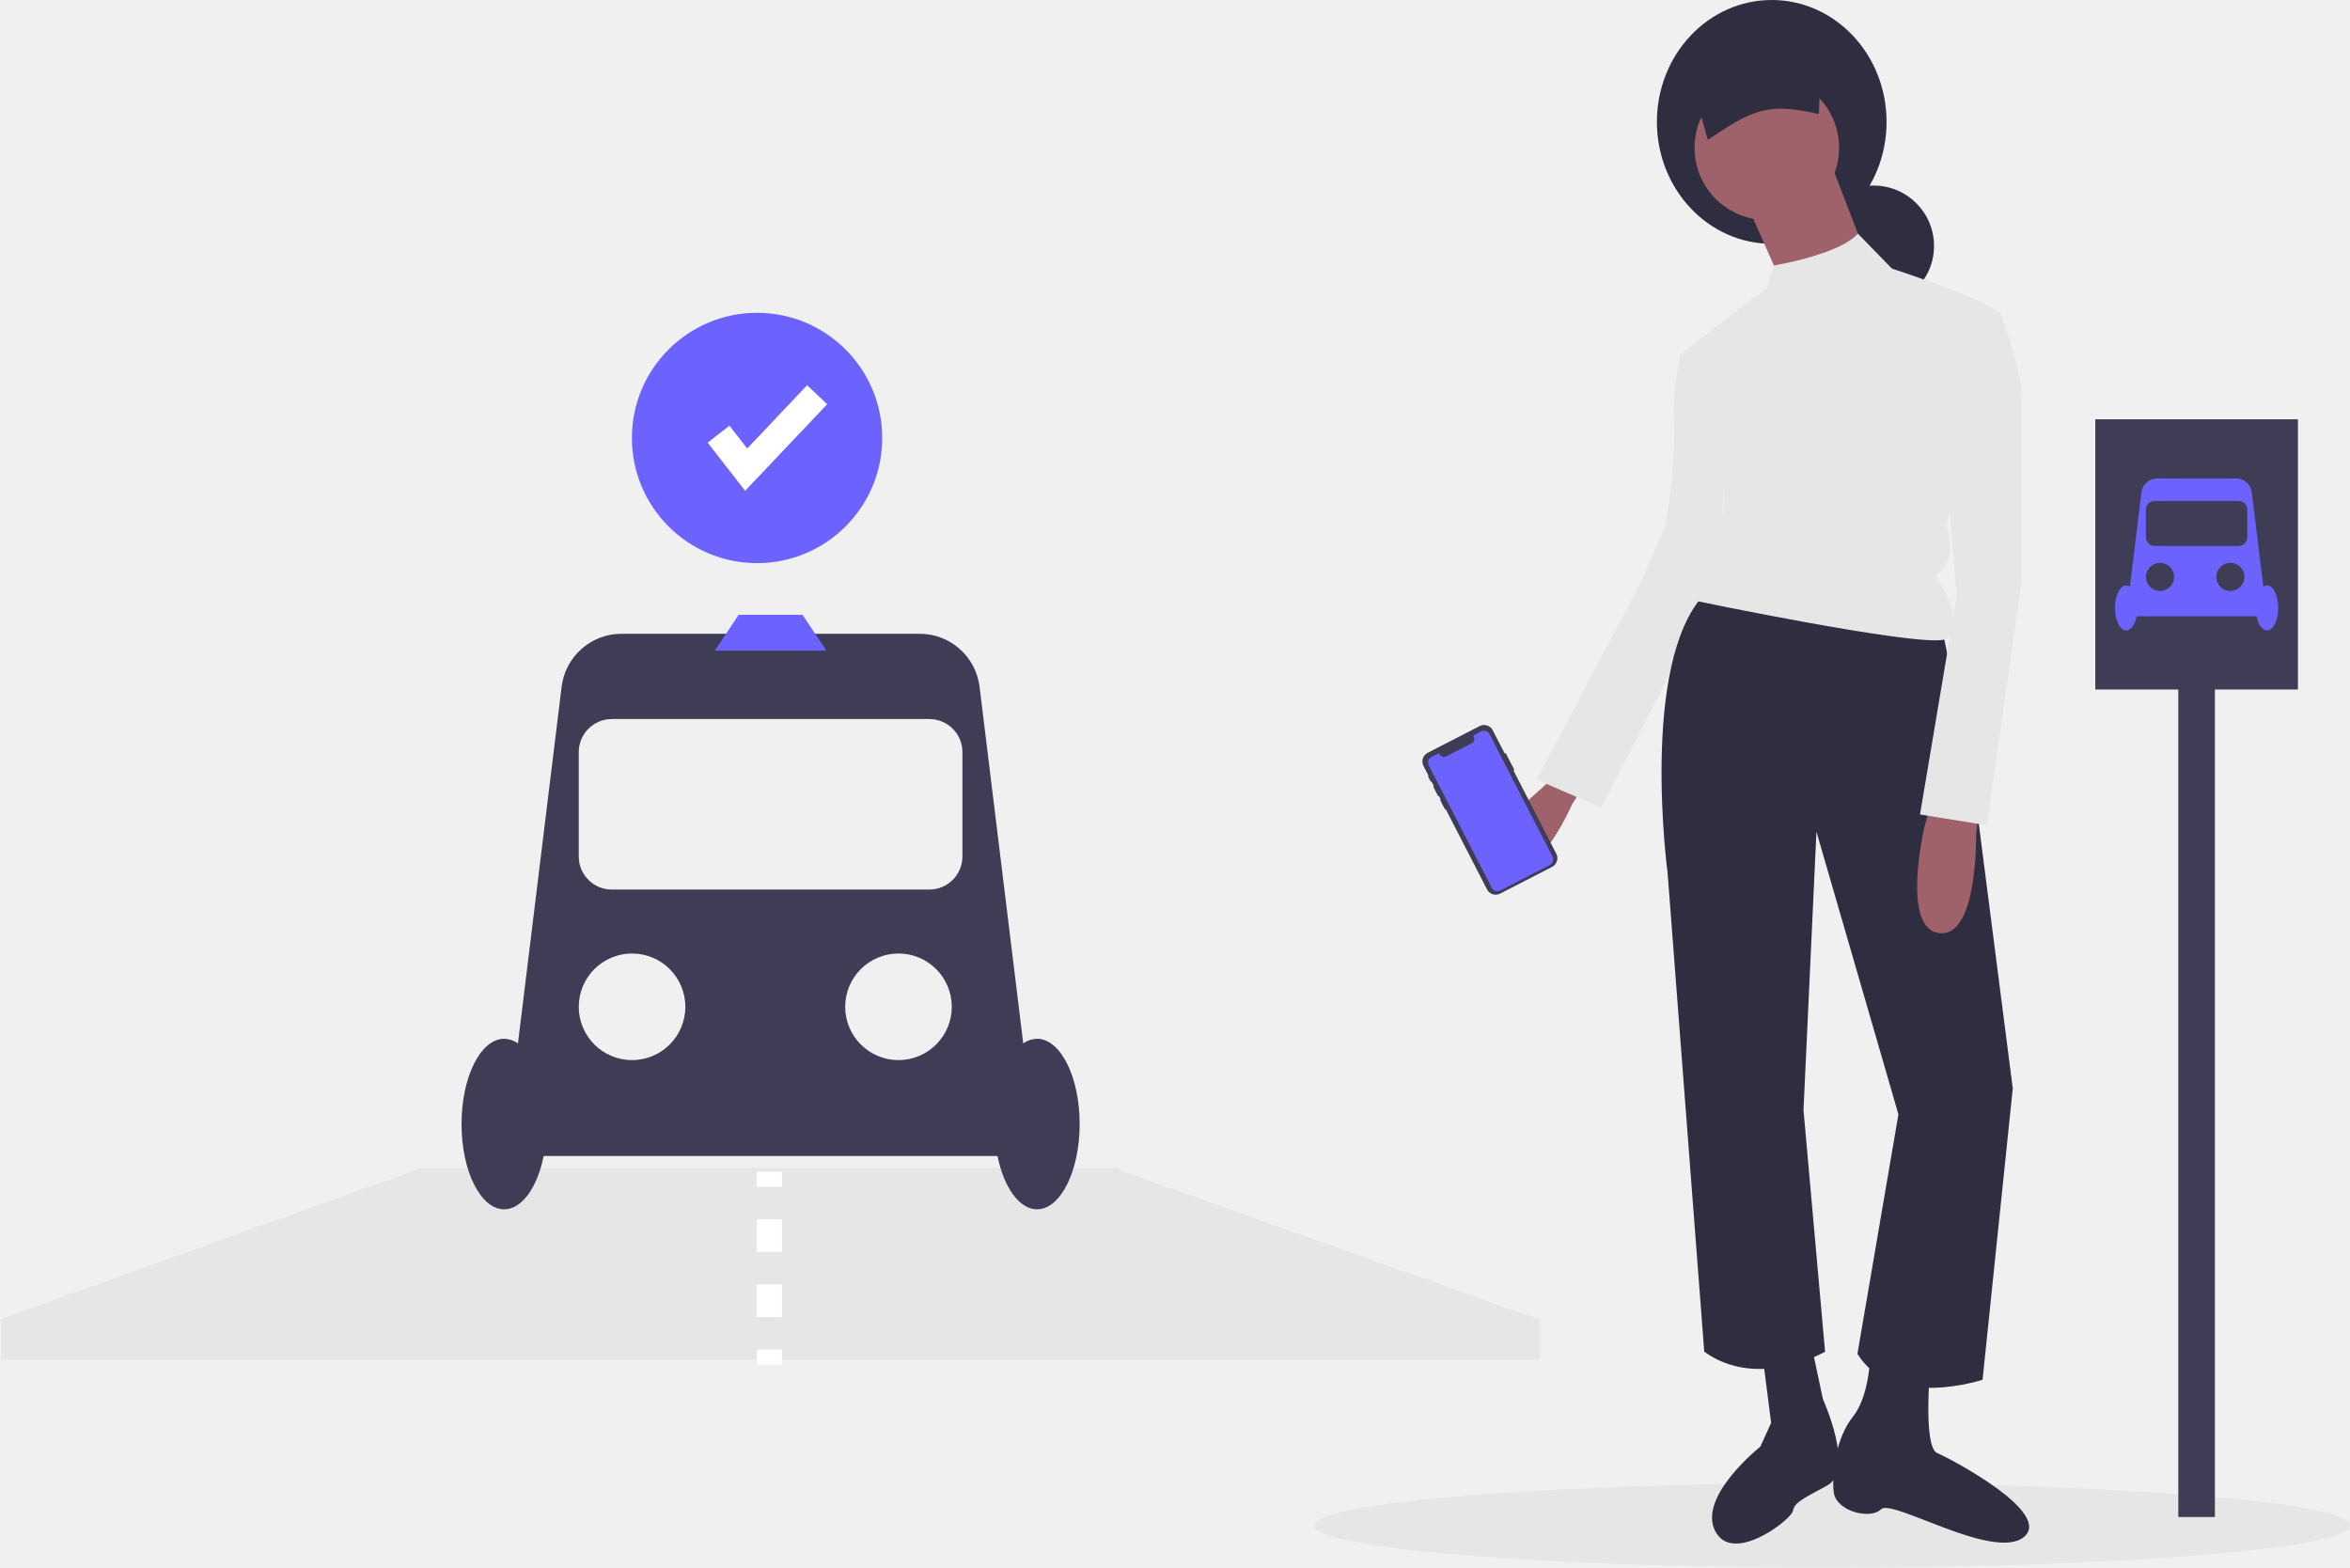
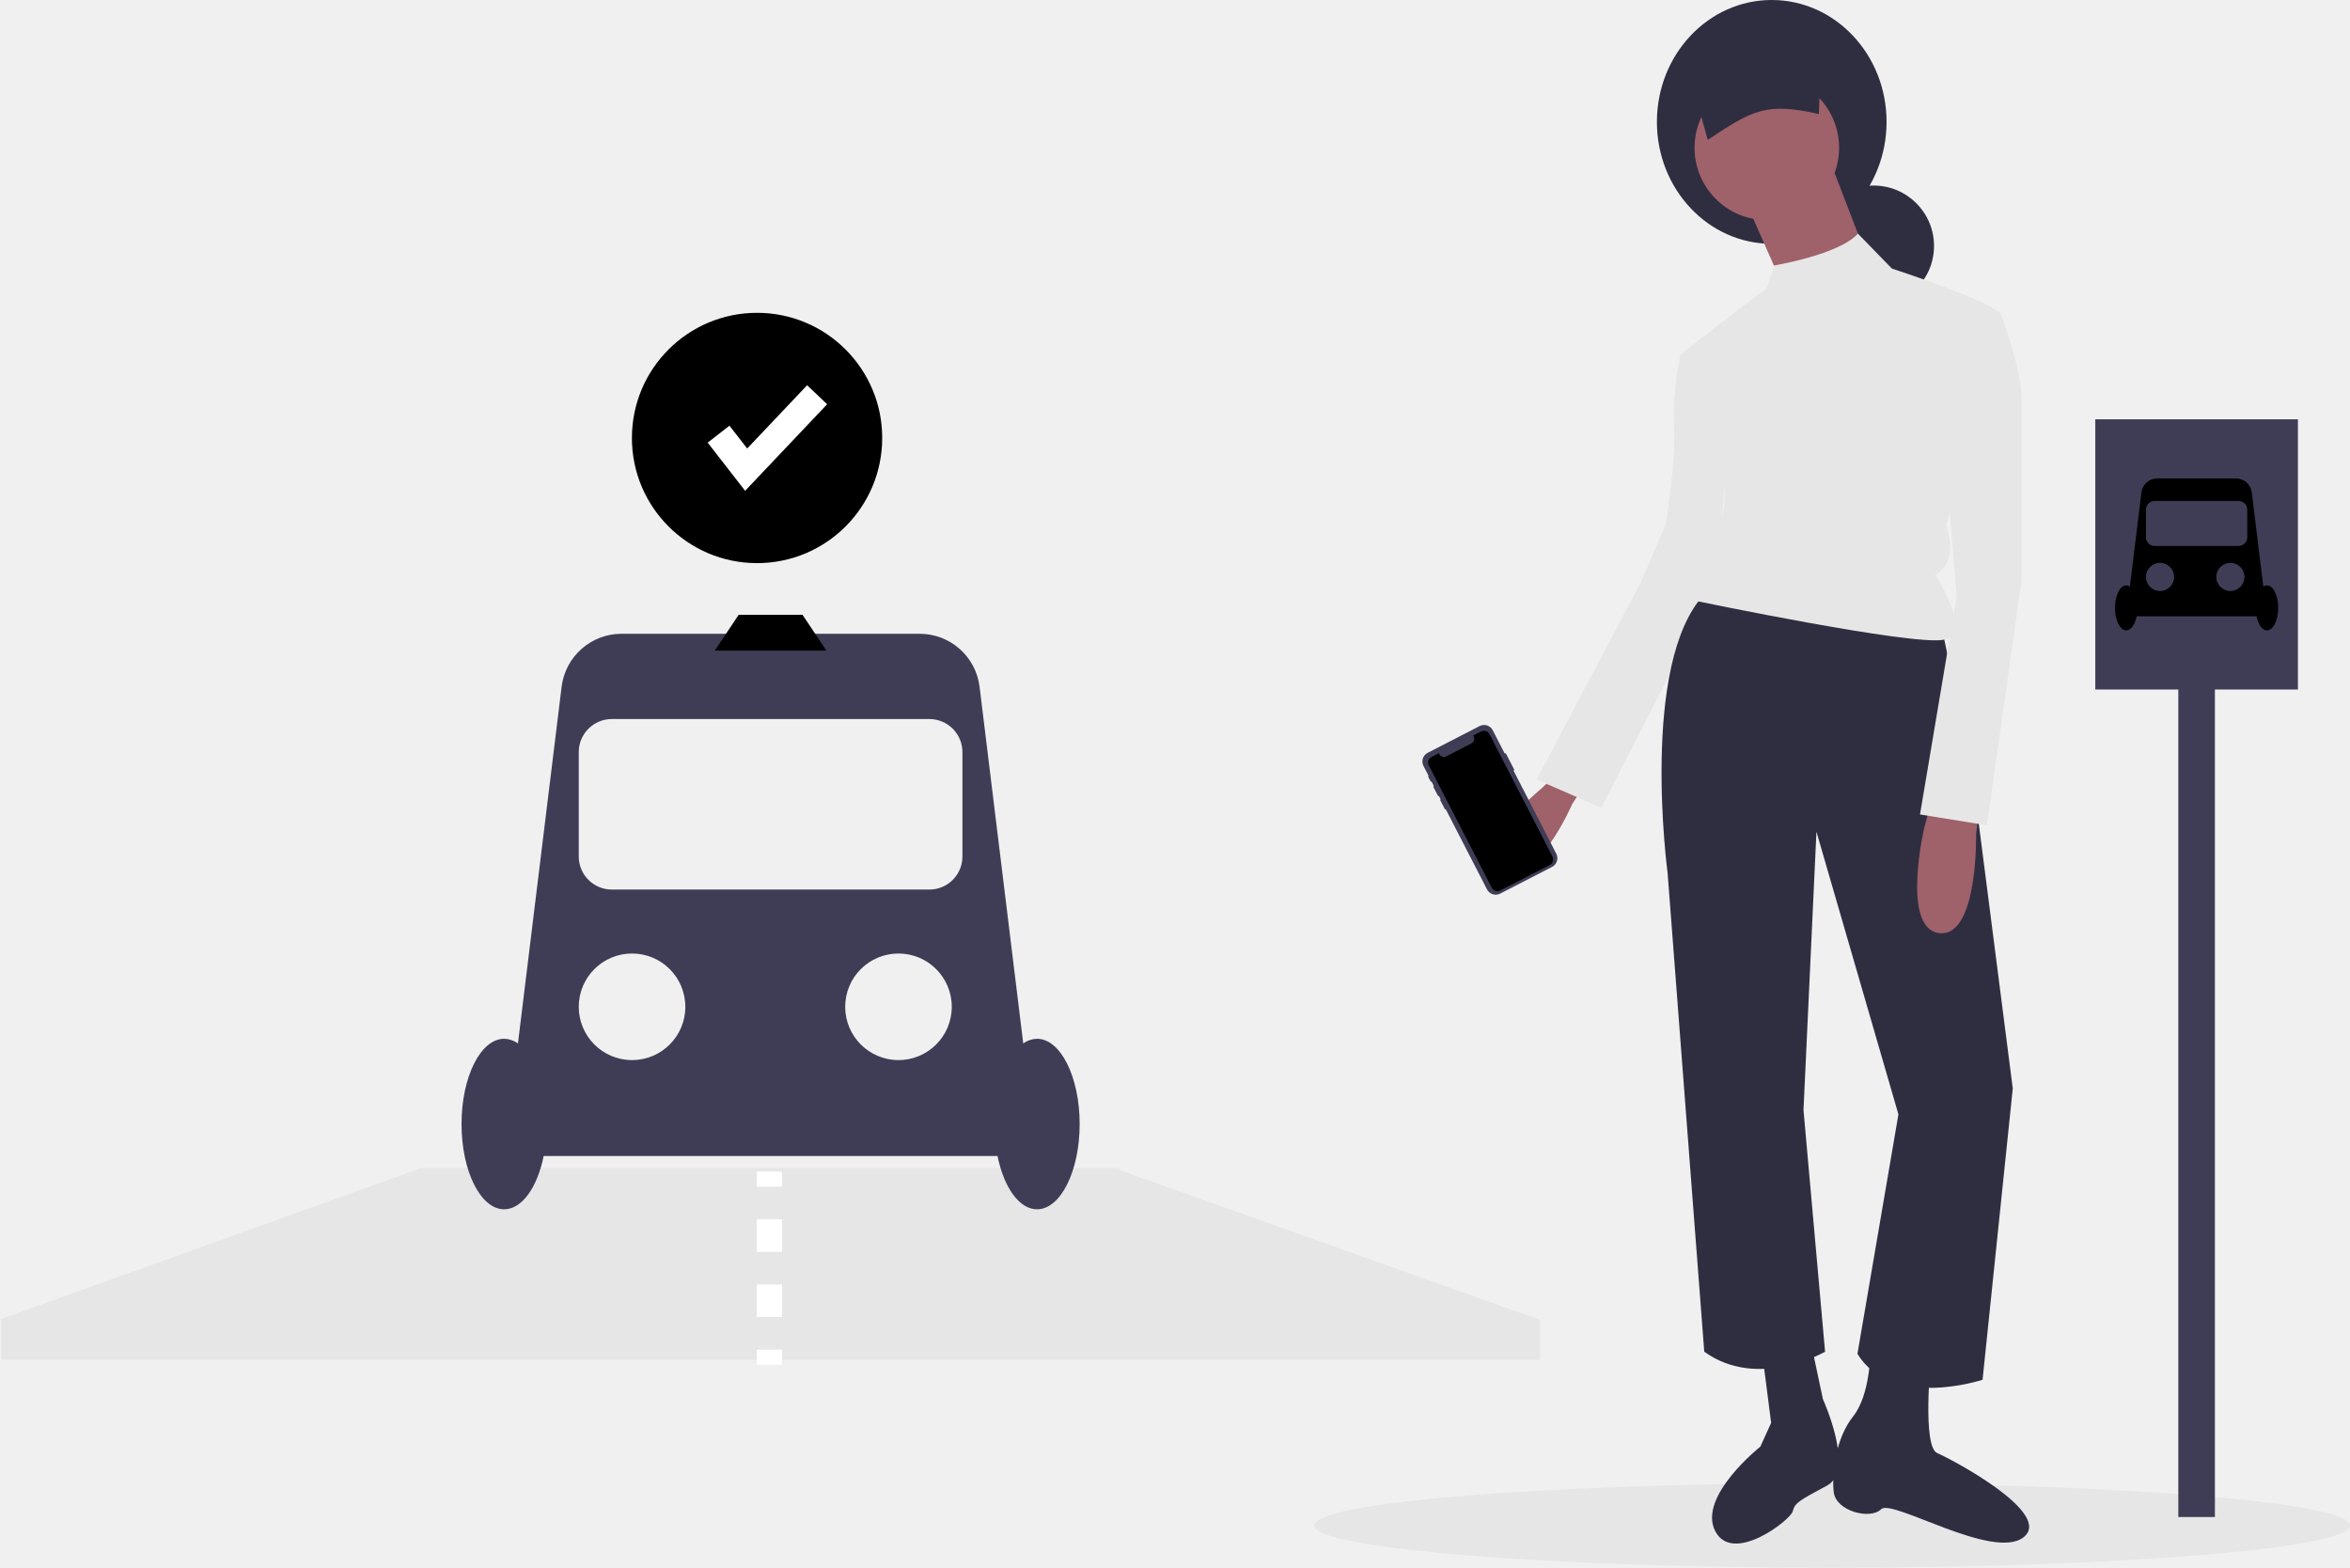
<svg xmlns="http://www.w3.org/2000/svg" id="b0b64fd3-593b-4f14-838d-bde553553324" data-name="Layer 1" width="888" height="592.354" viewBox="0 0 888 592.354">
  <polygon points="581.456 498.527 423.119 442.132 423.119 441.335 420.882 441.335 159.252 441.335 159.185 441.335 0 498.527 0.458 498.527 0.458 513.778 581.914 513.778 581.914 498.527 581.456 498.527" fill="#e6e6e6" />
  <ellipse cx="692.31" cy="576.401" rx="195.69" ry="15.953" fill="#e6e6e6" />
  <path d="M748.042,442.773l-9.807,9.198s-26.573,21.669-14.239,29.618,26.086-23.923,26.086-23.923l5.299-8.223Z" transform="translate(-156 -153.823)" fill="#9f616a" />
  <path d="M804.884,284.667l-13.859,3.261s-3.261,13.859-2.446,26.903-3.191,37.252-3.191,37.252l-9.398,21.858-39.351,74.447,24.461,10.635,43.783-85.496,4.076-54.62Z" transform="translate(-156 -153.823)" fill="#e6e6e6" />
  <ellipse cx="669.489" cy="46.06" rx="43.39" ry="46.06" fill="#2f2e41" />
  <circle cx="707.988" cy="92.936" r="22.826" fill="#2f2e41" />
  <polygon points="692.091 62.365 704.319 94.159 673.341 107.203 670.621 101.038 661.112 79.485 692.091 62.365" fill="#9f616a" />
  <path d="M889.668,390.647l11.413,53.805,15.489,120.654L905.157,675.162s-34.24,11.413-47.283-9.783l15.489-90.49L842.384,468.094,837.493,573.259l8.152,91.306s-25.272,14.674-45.653,0l-13.859-180.981s-10.598-79.077,13.859-105.165Z" transform="translate(-156 -153.823)" fill="#2f2e41" />
  <circle cx="667.634" cy="55.843" r="27.31" fill="#9f616a" />
  <path d="M823.634,262.656l2.671-8.512s24.604-4.053,31.755-12.037l12.858,13.212s35.055,11.413,39.946,16.305-19.566,80.708-19.566,80.708,5.707,13.044-4.076,18.75c0,0,14.674,22.011,3.261,24.457s-93.751-14.674-93.751-14.674-5.707-9.783,7.337-13.859c0,0-4.891-11.413.815-15.489s.815-26.903.815-26.903S788.579,290.374,791.025,287.928,823.634,262.656,823.634,262.656Z" transform="translate(-156 -153.823)" fill="#e6e6e6" />
  <path d="M903.527,462.387l-.815,6.522s.815,39.131-13.859,37.501-5.707-39.946-5.707-39.946l2.446-8.968Z" transform="translate(-156 -153.823)" fill="#9f616a" />
  <path d="M885.592,667.825s-3.261,32.609,2.446,35.055,44.022,22.826,32.609,31.794-49.729-14.674-53.805-10.598-17.12.815-17.935-6.522.815-20.381,7.337-28.533,6.522-24.457,6.522-24.457Z" transform="translate(-156 -153.823)" fill="#2f2e41" />
  <path d="M839.123,655.597,844.83,682.499s12.228,26.903,1.63,32.609-12.228,6.522-13.044,9.783-22.826,20.381-29.348,7.337,17.12-31.794,17.12-31.794l4.076-8.968-4.076-31.794Z" transform="translate(-156 -153.823)" fill="#2f2e41" />
  <path d="M801.312,206.671c17.165-11.454,22.297-14.192,41.972-9.768l1.18-28.704-50.844,10.666Z" transform="translate(-156 -153.823)" fill="#2f2e41" />
  <path d="M903.527,272.439l8.152-.815s8.152,21.196,8.152,31.794v70.11l-13.044,92.121-25.272-4.076,13.859-82.338-4.076-49.729Z" transform="translate(-156 -153.823)" fill="#e6e6e6" />
  <rect x="823.125" y="248.833" width="13.826" height="324.377" fill="#3f3d56" />
  <rect x="791.75" y="158.433" width="76.574" height="102.099" fill="#3f3d56" />
-   <path d="M1012.626,375.005a2.427,2.427,0,0,0-1.376.464l-4.358-35.588a6.022,6.022,0,0,0-5.977-5.29H971.16a6.022,6.022,0,0,0-5.977,5.29l-4.358,35.588a2.427,2.427,0,0,0-1.376-.464c-2.35,0-4.254,3.809-4.254,8.508s1.905,8.508,4.254,8.508c1.785,0,3.311-2.201,3.942-5.318h45.292c.631,3.117,2.157,5.318,3.942,5.318,2.35,0,4.254-3.809,4.254-8.508S1014.975,375.005,1012.626,375.005Zm-40.414,2.127a5.318,5.318,0,1,1,5.318-5.318A5.318,5.318,0,0,1,972.212,377.132Zm26.588,0a5.318,5.318,0,1,1,5.318-5.318A5.318,5.318,0,0,1,998.8,377.132Zm6.381-20.316a3.299,3.299,0,0,1-3.299,3.299H970.193a3.299,3.299,0,0,1-3.299-3.299V346.398a3.299,3.299,0,0,1,3.299-3.299h31.688a3.299,3.299,0,0,1,3.299,3.299Z" transform="translate(-156 -153.823)" fill="#6c63ff" />
+   <path d="M1012.626,375.005a2.427,2.427,0,0,0-1.376.464l-4.358-35.588a6.022,6.022,0,0,0-5.977-5.29H971.16a6.022,6.022,0,0,0-5.977,5.29l-4.358,35.588a2.427,2.427,0,0,0-1.376-.464c-2.35,0-4.254,3.809-4.254,8.508s1.905,8.508,4.254,8.508c1.785,0,3.311-2.201,3.942-5.318h45.292c.631,3.117,2.157,5.318,3.942,5.318,2.35,0,4.254-3.809,4.254-8.508S1014.975,375.005,1012.626,375.005Zm-40.414,2.127a5.318,5.318,0,1,1,5.318-5.318A5.318,5.318,0,0,1,972.212,377.132Zm26.588,0a5.318,5.318,0,1,1,5.318-5.318A5.318,5.318,0,0,1,998.8,377.132Zm6.381-20.316a3.299,3.299,0,0,1-3.299,3.299H970.193a3.299,3.299,0,0,1-3.299-3.299V346.398a3.299,3.299,0,0,1,3.299-3.299h31.688a3.299,3.299,0,0,1,3.299,3.299Z" transform="translate(-156 -153.823)" fill="#000000" />
  <path d="M725.068,438.579l3.103,6.03a.237.237,0,0,1-.102.318l-.15.077,16.166,31.412a3.686,3.686,0,0,1-1.591,4.964l-19.627,10.101a3.685,3.685,0,0,1-4.963-1.591L702.305,459.58l-.108.056a.167.167,0,0,1-.225-.071l-1.766-3.432a.167.167,0,0,1,.072-.225l.108-.056-.665-1.293-.109.056a.175.175,0,0,1-.235-.076l-1.742-3.385a.175.175,0,0,1,.075-.235l.109-.056-.908-1.765-.111.057a.155.155,0,0,1-.209-.067l-.951-1.847a.156.156,0,0,1,.066-.209l.111-.057-1.925-3.74a3.685,3.685,0,0,1,1.59-4.963l19.627-10.101a3.686,3.686,0,0,1,4.964,1.59l4.526,8.793.15-.077A.237.237,0,0,1,725.068,438.579Z" transform="translate(-156 -153.823)" fill="#3f3d56" />
-   <path d="M718.838,431.216l23.818,46.279a2.339,2.339,0,0,1-1.01,3.149l-18.788,9.67a2.335,2.335,0,0,1-3.149-1.008l-23.818-46.279a2.339,2.339,0,0,1,1.009-3.15l2.812-1.447.186.361a1.926,1.926,0,0,0,2.593.831l9.555-4.918a1.926,1.926,0,0,0,.831-2.593l-.186-.361,2.997-1.542A2.338,2.338,0,0,1,718.838,431.216Z" transform="translate(-156 -153.823)" fill="#6c63ff" />
+   <path d="M718.838,431.216l23.818,46.279a2.339,2.339,0,0,1-1.01,3.149l-18.788,9.67a2.335,2.335,0,0,1-3.149-1.008l-23.818-46.279a2.339,2.339,0,0,1,1.009-3.15l2.812-1.447.186.361a1.926,1.926,0,0,0,2.593.831l9.555-4.918a1.926,1.926,0,0,0,.831-2.593l-.186-.361,2.997-1.542A2.338,2.338,0,0,1,718.838,431.216Z" transform="translate(-156 -153.823)" fill="#000000" />
  <path d="M547.864,546.328a9.19,9.19,0,0,0-5.209,1.755L526.154,413.328a22.803,22.803,0,0,0-22.633-20.031h-112.67a22.803,22.803,0,0,0-22.633,20.031L351.717,548.083a9.19,9.19,0,0,0-5.209-1.755c-8.897,0-16.108,14.424-16.108,32.217s7.212,32.217,16.108,32.217c6.758,0,12.536-8.334,14.927-20.136H532.937c2.391,11.802,8.168,20.136,14.927,20.136,8.897,0,16.108-14.424,16.108-32.217S556.761,546.328,547.864,546.328Zm-153.031,8.054a20.136,20.136,0,1,1,20.136-20.136A20.136,20.136,0,0,1,394.833,554.382Zm100.678,0a20.136,20.136,0,1,1,20.136-20.136A20.136,20.136,0,0,1,495.511,554.382Zm24.163-76.928a12.493,12.493,0,0,1-12.493,12.494H387.191a12.493,12.493,0,0,1-12.493-12.494V438.008A12.493,12.493,0,0,1,387.191,425.514H507.181a12.493,12.493,0,0,1,12.493,12.494Z" transform="translate(-156 -153.823)" fill="#3f3d56" />
-   <polygon points="312.277 245.849 270.094 245.849 279.134 232.29 303.238 232.29 312.277 245.849" fill="#6c63ff" />
-   <circle cx="286.071" cy="165.488" r="47.29" fill="#6c63ff" />
+   <polygon points="312.277 245.849 270.094 245.849 279.134 232.29 303.238 232.29 312.277 245.849" fill="#000000" />
+   <circle cx="286.071" cy="165.488" r="47.29" fill="#000000" />
  <polygon points="281.565 185.45 267.411 167.251 275.642 160.849 282.344 169.466 304.984 145.566 312.555 152.739 281.565 185.45" fill="#fff" />
  <rect x="285.962" y="442.686" width="9.532" height="5.719" fill="#fff" />
  <path d="M451.494,651.476H441.962V639.164H451.494Zm0-24.624H441.962V614.54H451.494Z" transform="translate(-156 -153.823)" fill="#fff" />
  <rect x="285.962" y="509.966" width="9.532" height="5.719" fill="#fff" />
</svg>
